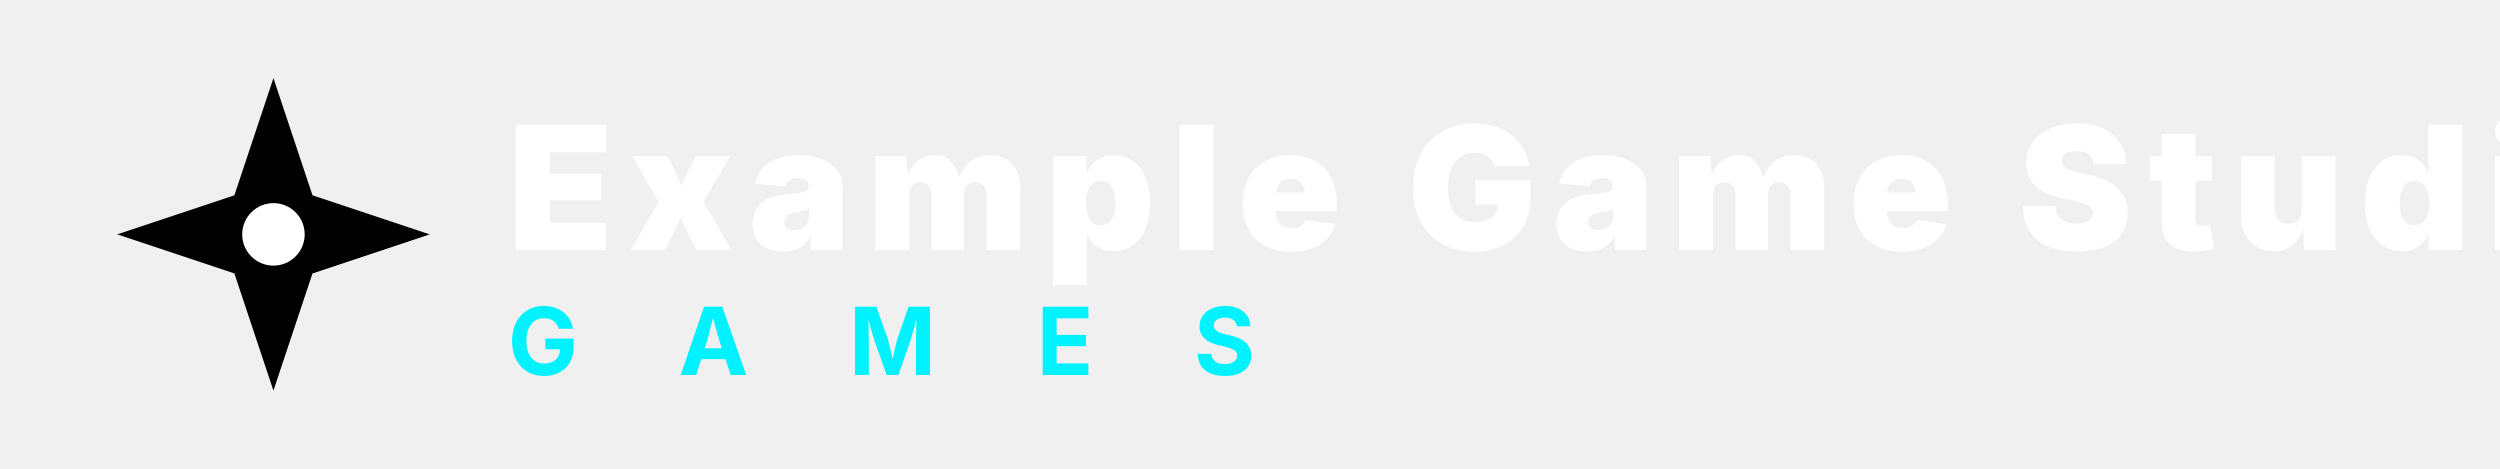
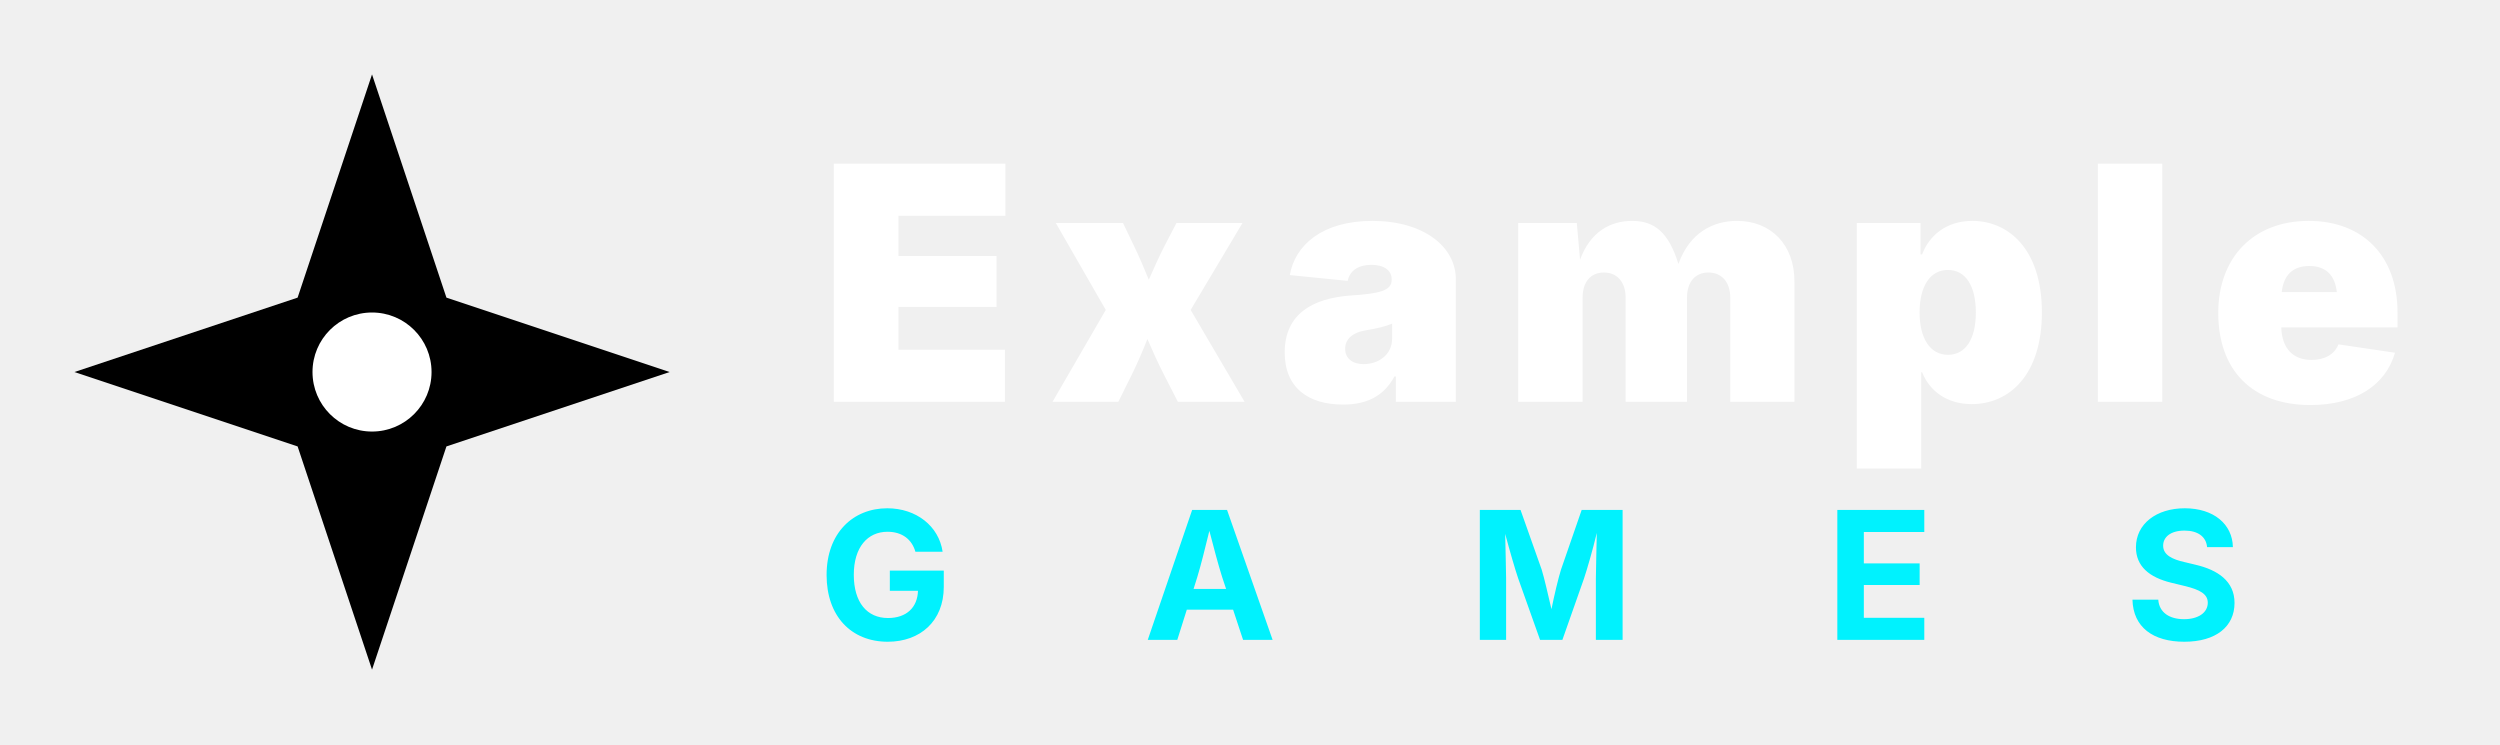
- <svg xmlns="http://www.w3.org/2000/svg" viewBox="0 0 320 60" width="320" height="60">
+ <svg xmlns="http://www.w3.org/2000/svg" viewBox="10 5 168 50" width="168" height="50">
  <defs>
    <linearGradient id="Example Game StudioGrad" x1="0%" y1="0%" x2="100%" y2="100%">
      <stop offset="0%" stop-color="#ff3388" />
      <stop offset="50%" stop-color="#9933ff" />
      <stop offset="100%" stop-color="#00f2fe" />
    </linearGradient>
    <filter id="Example Game StudioGlow">
      <feGaussianBlur stdDeviation="3" result="coloredBlur" />
      <feMerge>
        <feMergeNode in="coloredBlur" />
        <feMergeNode in="SourceGraphic" />
      </feMerge>
    </filter>
  </defs>
  <g transform="translate(10, 5)">
    <path d="M 25 5 L 30 20 L 45 25 L 30 30 L 25 45 L 20 30 L 5 25 L 20 20 Z" fill="url(#Example Game StudioGrad)" filter="url(#Example Game StudioGlow)" />
    <circle cx="25" cy="25" r="4" fill="#ffffff" />
  </g>
  <text x="65" y="32" font-family="'Inter', system-ui, sans-serif" font-weight="900" font-size="22" fill="#ffffff" letter-spacing="2" filter="url(#Example Game StudioGlow)">Example Game Studio</text>
  <text x="65" y="48" font-family="'Inter', system-ui, sans-serif" font-weight="700" font-size="12" fill="#00f2fe" letter-spacing="5">G A M E S</text>
</svg>
